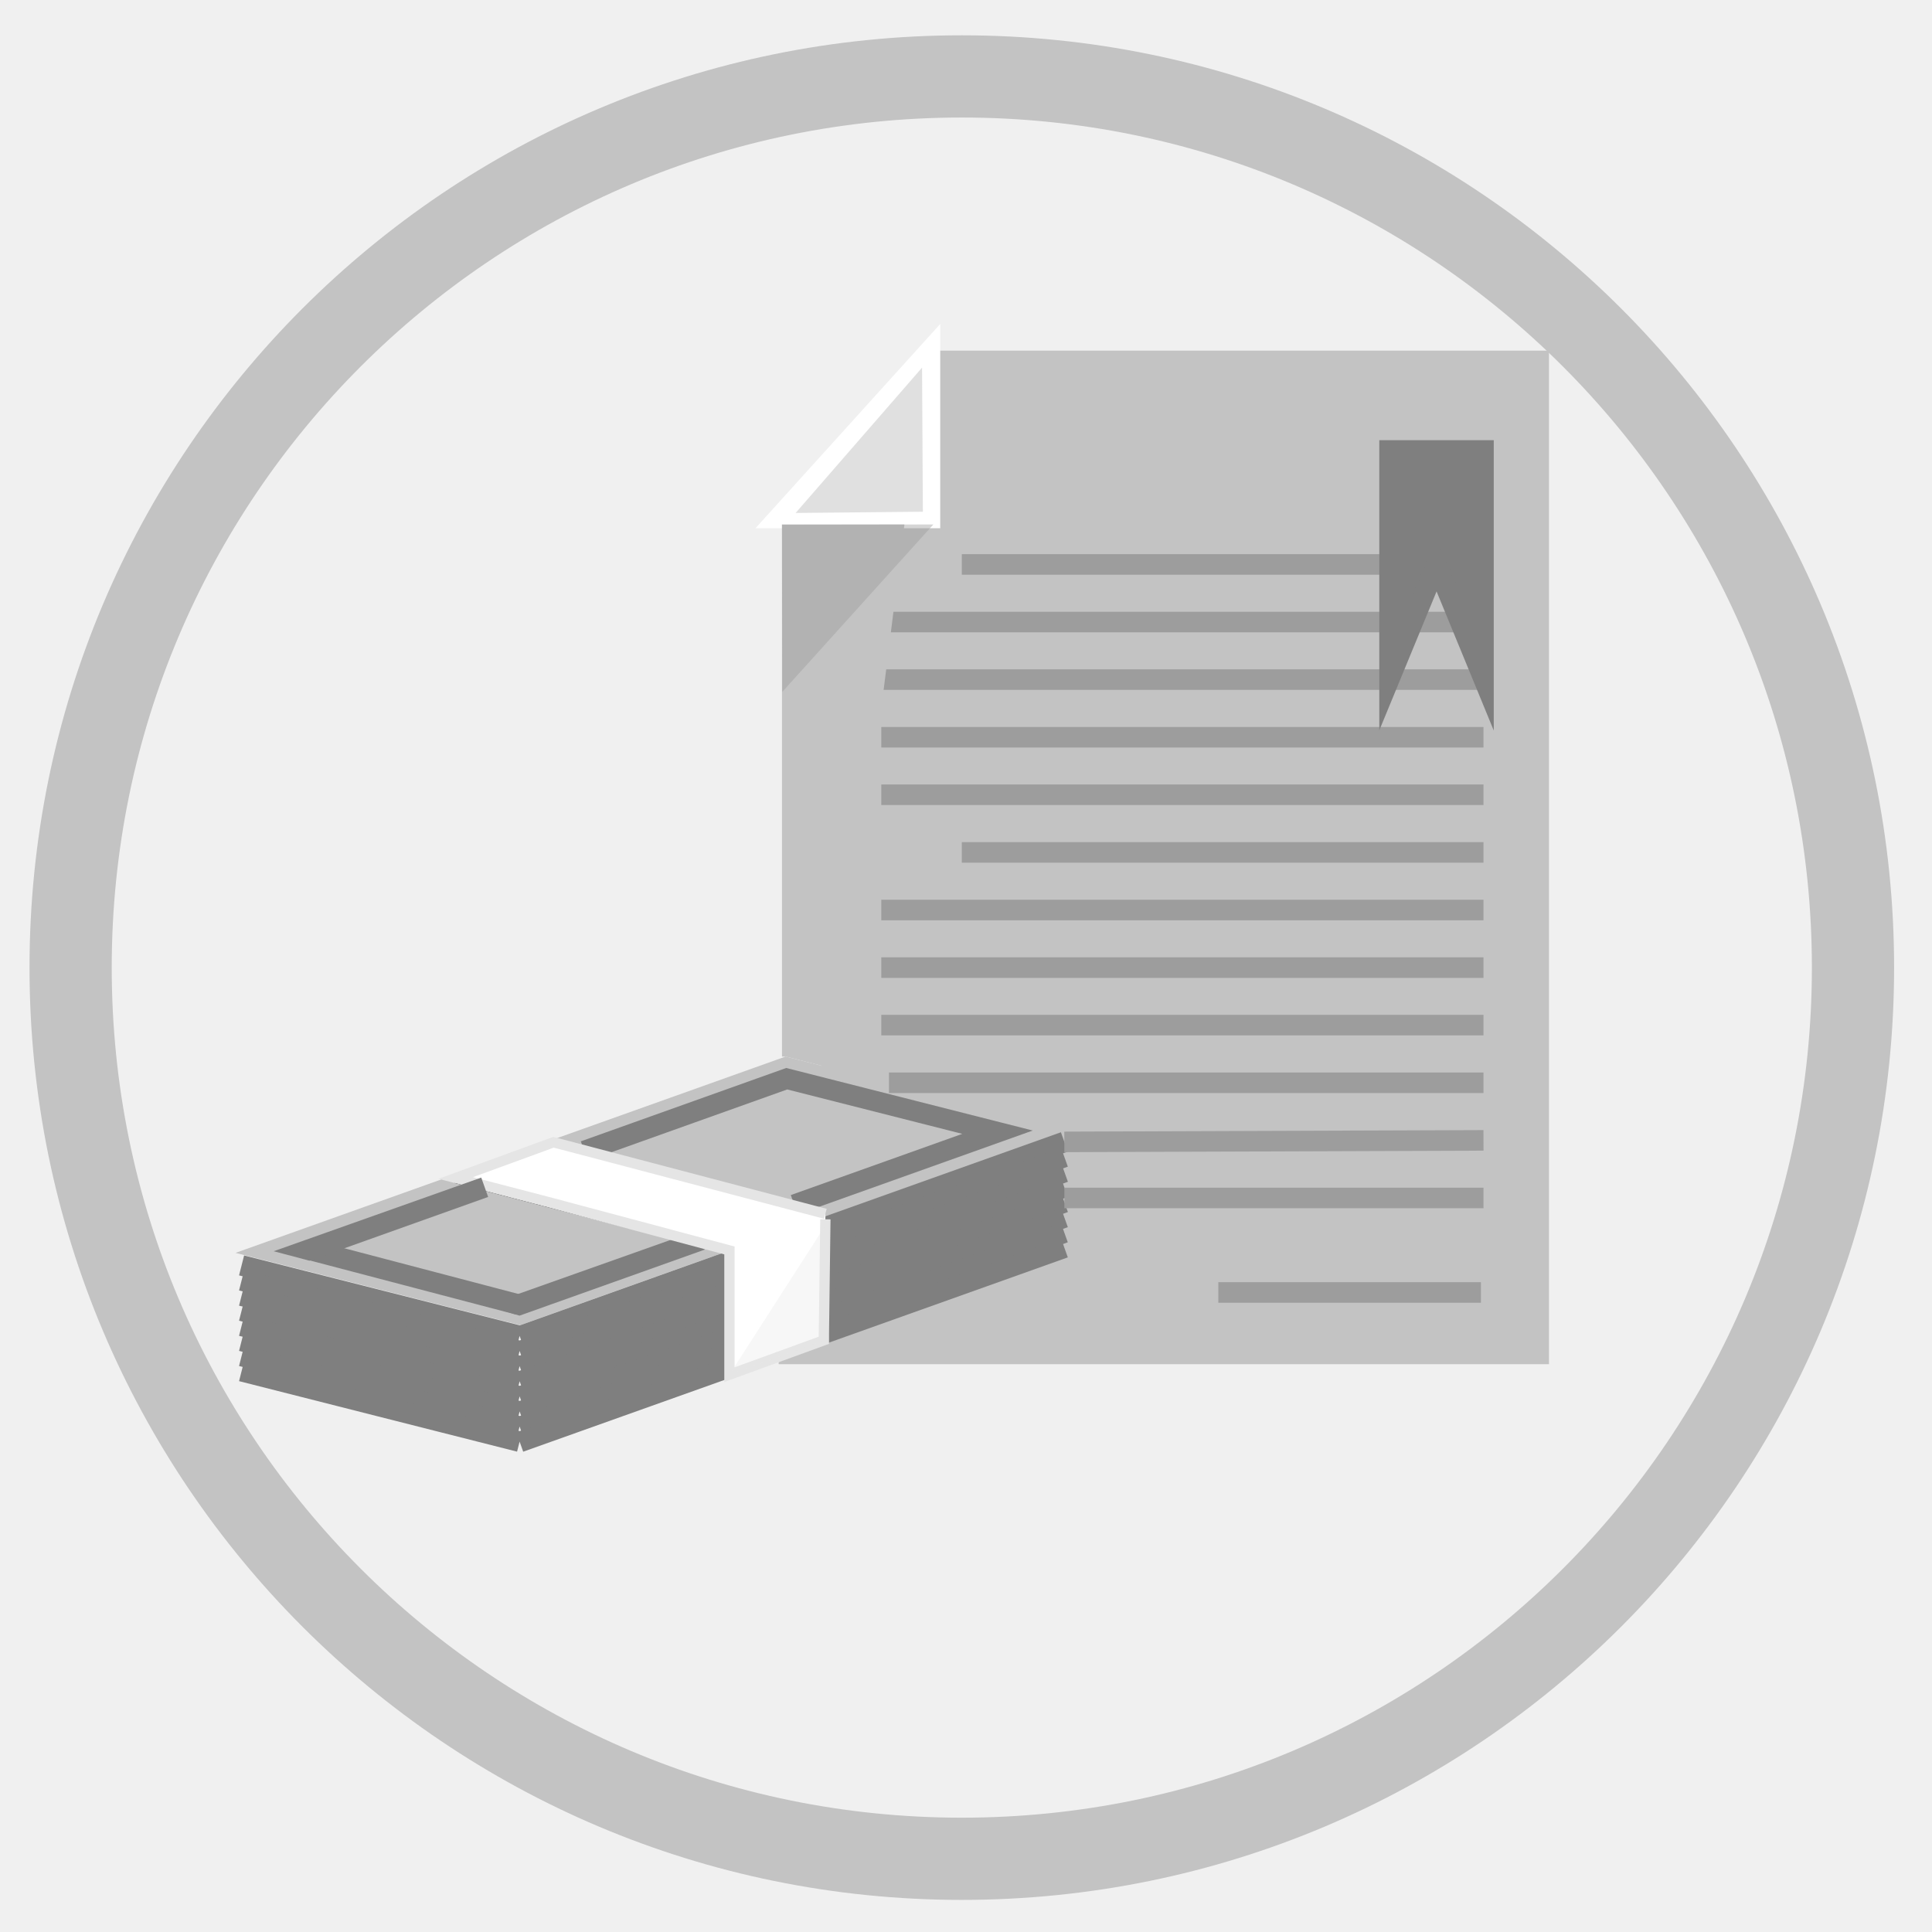
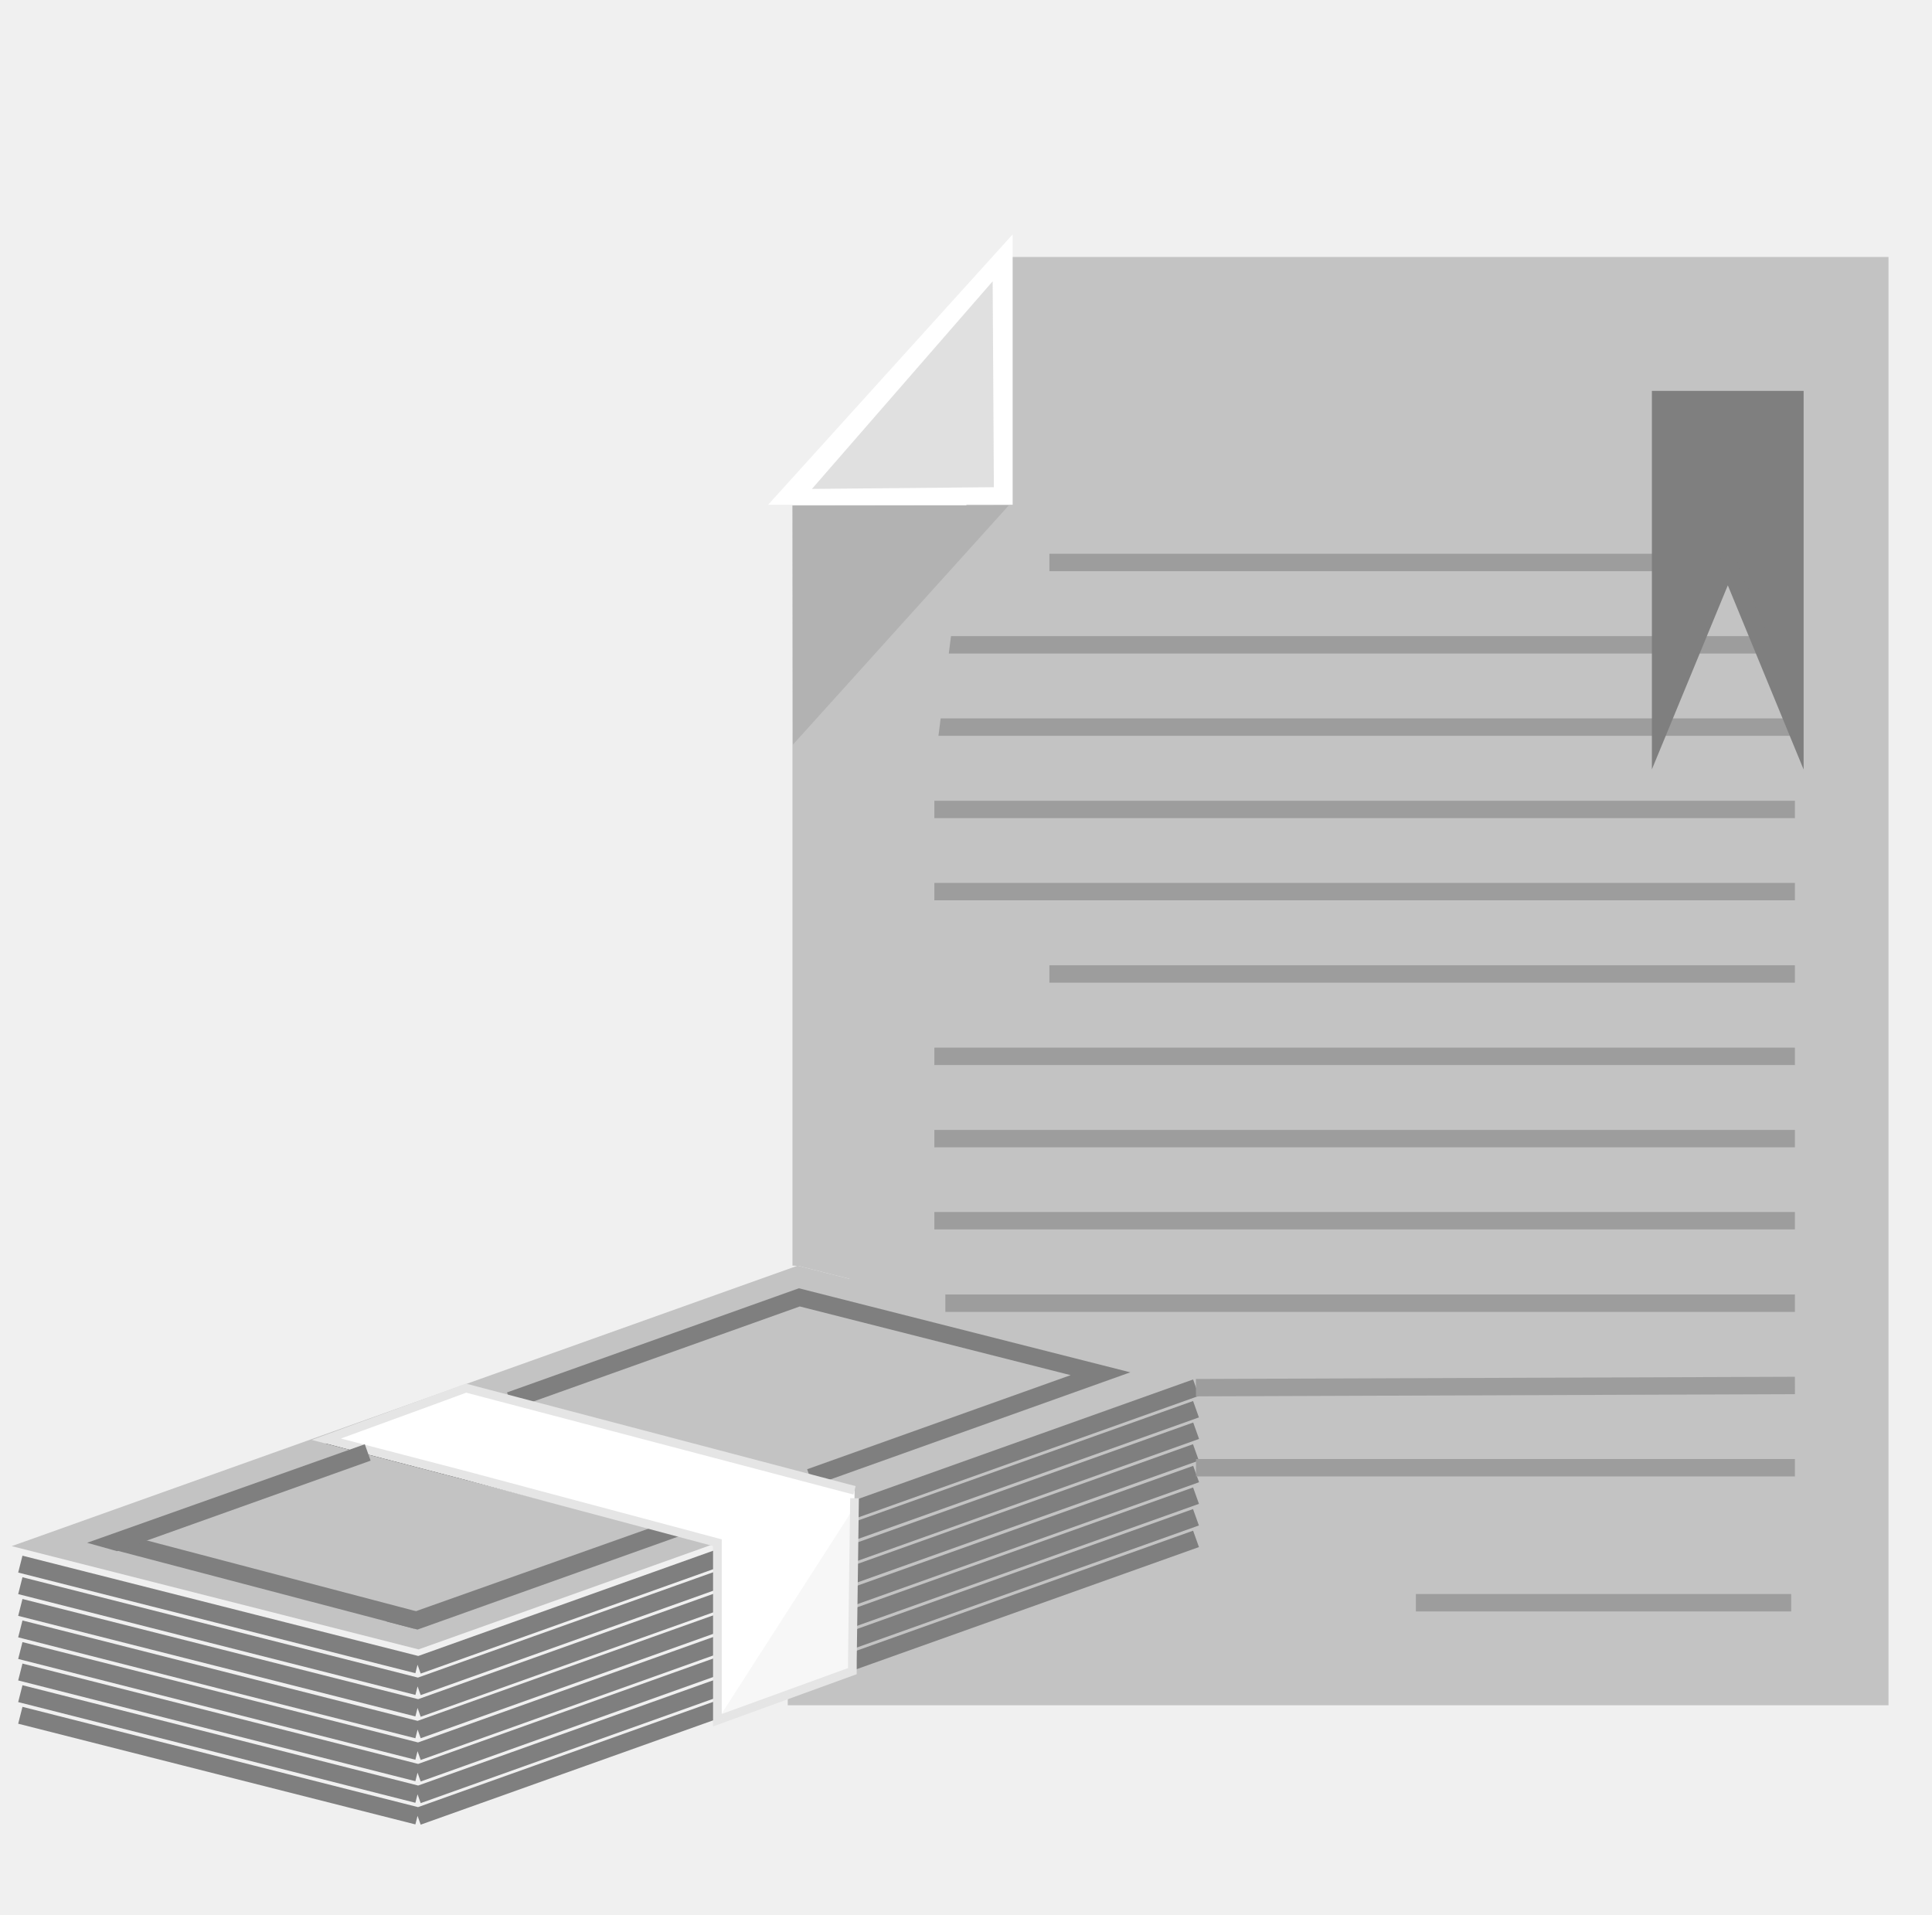
- <svg xmlns="http://www.w3.org/2000/svg" version="1.1" id="Layer_1" x="0px" y="0px" width="47px" height="47px" viewBox="18.167 13.25 47 47" enable-background="new 18.167 13.25 47 47" xml:space="preserve">
-   <polyline fill="#C3C3C3" points="40.79,21.78 55.849,21.78 55.849,46.437 51.558,46.437 37.109,46.437 37.109,46.124 " />
-   <line fill="none" x1="37.109" y1="25.85" x2="37.109" y2="38.952" />
+ <svg xmlns="http://www.w3.org/2000/svg" version="1.1" id="Layer_1" x="0px" y="0px" width="55.5px" height="55px" viewBox="0 -8 55.5 55" enable-background="new 0 -8 55.5 55" xml:space="preserve">
+   <polyline fill="#C3C3C3" points="28.84,-0.617 54.25,-0.617 54.25,40.987 47.009,40.987 22.629,40.987 22.629,40.459 " />
+   <line fill="none" x1="22.629" y1="6.25" x2="22.629" y2="28.357" />
  <g>
    <path fill="none" stroke="#000000" stroke-miterlimit="10" d="M264.043,54.167" />
    <path fill="none" stroke="#000000" stroke-miterlimit="10" d="M264.043,58.07" />
    <path fill="none" stroke="#000000" stroke-miterlimit="10" d="M264.043,61.977" />
    <path fill="none" stroke="#000000" stroke-miterlimit="10" d="M264.043,65.881" />
    <path fill="none" stroke="#000000" stroke-miterlimit="10" d="M264.043,69.786" />
    <path fill="none" stroke="#000000" stroke-miterlimit="10" d="M264.043,73.689" />
    <path fill="none" stroke="#000000" stroke-miterlimit="10" d="M264.043,77.596" />
    <path fill="none" stroke="#000000" stroke-miterlimit="10" d="M264.043,81.5" />
  </g>
  <g>
    <g enable-background="new    ">
      <g>
-         <path fill="#FFFFFF" stroke="#000000" stroke-width="0.25" stroke-miterlimit="10" d="M35.604,41.719" />
+         <path fill="#FFFFFF" stroke="#000000" stroke-width="0.25" stroke-miterlimit="10" d="M20.088,33.024" />
      </g>
      <g>
-         <path fill="#FFFFFF" stroke="#000000" stroke-width="0.25" stroke-miterlimit="10" d="M35.653,41.673" />
-         <path fill="none" stroke="#000000" stroke-width="0.25" stroke-miterlimit="10" d="M42.323,42.912" />
-         <path fill="#FFFFFF" stroke="#000000" stroke-width="0.25" stroke-miterlimit="10" d="M35.653,41.673" />
+         <path fill="#FFFFFF" stroke="#000000" stroke-width="0.25" stroke-miterlimit="10" d="M20.171,32.947" />
+         <path fill="none" stroke="#000000" stroke-width="0.25" stroke-miterlimit="10" d="M31.427,35.039" />
+         <path fill="#FFFFFF" stroke="#000000" stroke-width="0.25" stroke-miterlimit="10" d="M20.171,32.947" />
      </g>
      <g>
-         <path fill="none" stroke="#000000" stroke-width="0.25" stroke-miterlimit="10" d="M24.329,43.114" />
+         <path fill="none" stroke="#000000" stroke-width="0.25" stroke-miterlimit="10" d="M1.064,35.38" />
      </g>
    </g>
  </g>
  <g>
    <g enable-background="new    ">
      <g>
        <g>
-           <polyline fill="#C3C3C3" points="37.293,38.957 44.208,40.709 30.823,45.486 30.808,45.482 23.896,43.729 24.123,43.648       37.281,38.952 37.293,38.957 44.208,40.709 37.293,38.957     " />
+           <polyline fill="#C3C3C3" points="22.939,28.366 34.606,31.321 12.023,39.382 11.998,39.375 0.335,36.415 0.717,36.28       22.918,28.357 22.939,28.366 34.606,31.321 22.939,28.366     " />
        </g>
        <g>
-           <path fill="none" stroke="#000000" stroke-width="0.25" stroke-miterlimit="10" d="M25.671,43.646" />
-           <polygon fill="#7F7F7F" stroke="#7F7F7F" stroke-width="0.5" stroke-miterlimit="10" points="30.799,44.993 30.786,44.989       35.227,43.414     " />
+           <path fill="none" stroke="#000000" stroke-width="0.25" stroke-miterlimit="10" d="M3.329,36.277" />
+           <polygon fill="#7F7F7F" stroke="#7F7F7F" stroke-width="0.5" stroke-miterlimit="10" points="11.982,38.551 11.959,38.545       19.453,35.886     " />
        </g>
        <g>
-           <path fill="#FFFFFF" stroke="#000000" stroke-width="0.25" stroke-miterlimit="10" d="M37.489,42.558" />
+           <path fill="#FFFFFF" stroke="#000000" stroke-width="0.25" stroke-miterlimit="10" d="M23.271,34.442" />
        </g>
        <g>
-           <path fill="#FFFFFF" stroke="#000000" stroke-width="0.25" stroke-miterlimit="10" d="M37.472,42.513" />
-           <polyline fill="#C3C3C3" stroke="#7F7F7F" stroke-width="0.5" stroke-miterlimit="10" points="32.381,41.251 37.306,39.492       42.434,40.793 37.489,42.558     " />
+           <path fill="#FFFFFF" stroke="#000000" stroke-width="0.25" stroke-miterlimit="10" d="M23.242,34.366" />
+           <polyline fill="#C3C3C3" stroke="#7F7F7F" stroke-width="0.5" stroke-miterlimit="10" points="14.65,32.235 22.962,29.269       31.613,31.463 23.271,34.442     " />
        </g>
      </g>
    </g>
  </g>
  <g>
-     <path fill="#7F7F7F" stroke="#7F7F7F" stroke-width="0.5" stroke-miterlimit="10" d="M38.155,43.137l5.905-2.107 M30.811,45.758   l5.141-1.835 M24.044,44.034l3.381,0.857l3.382,0.857L24.044,44.034z" />
-     <path fill="#7F7F7F" stroke="#7F7F7F" stroke-width="0.5" stroke-miterlimit="10" d="M38.163,43.5l5.897-2.104 M30.811,46.124   l5.147-1.836 M24.044,44.401l3.381,0.859l3.382,0.857L24.044,44.401z" />
-     <path fill="#7F7F7F" stroke="#7F7F7F" stroke-width="0.5" stroke-miterlimit="10" d="M38.154,43.872l5.908-2.108 M30.811,46.493   l5.142-1.835 M24.044,44.771l3.381,0.856l3.382,0.857L24.044,44.771z" />
-     <path fill="#7F7F7F" stroke="#7F7F7F" stroke-width="0.5" stroke-miterlimit="10" d="M38.145,44.242l5.914-2.109 M30.811,46.86   l5.158-1.842 M24.044,45.137l3.381,0.861l3.382,0.857L24.044,45.137z" />
-     <path fill="#7F7F7F" stroke="#7F7F7F" stroke-width="0.5" stroke-miterlimit="10" d="M38.13,44.616l5.932-2.116 M30.811,47.228   l5.147-1.837 M24.044,45.505l3.381,0.857l3.382,0.859L24.044,45.505z" />
-     <path fill="#7F7F7F" stroke="#7F7F7F" stroke-width="0.5" stroke-miterlimit="10" d="M38.146,44.979l5.914-2.111 M30.811,47.595   l5.148-1.838 M24.044,45.871l3.381,0.859l3.382,0.857L24.044,45.871z" />
-     <path fill="#7F7F7F" stroke="#7F7F7F" stroke-width="0.5" stroke-miterlimit="10" d="M38.146,45.345l5.913-2.109 M30.811,47.963   l5.149-1.837 M24.044,46.239l3.381,0.857l3.382,0.858L24.044,46.239z" />
-     <path fill="#7F7F7F" stroke="#7F7F7F" stroke-width="0.5" stroke-miterlimit="10" d="M38.155,45.71l5.905-2.107 M35.991,46.481   l2.164-0.771 M30.811,48.33l5.18-1.847 M24.044,46.607l3.381,0.858l3.382,0.857L24.044,46.607z" />
+     <path fill="#7F7F7F" stroke="#7F7F7F" stroke-width="0.5" stroke-miterlimit="10" d="M24.393,35.418l9.965-3.555 M12.001,39.841   l8.675-3.096 M0.584,36.932l5.704,1.445l5.706,1.446L0.584,36.932z" />
+     <path fill="#7F7F7F" stroke="#7F7F7F" stroke-width="0.5" stroke-miterlimit="10" d="M24.407,36.03l9.95-3.548 M12.001,40.459   l8.685-3.099 M0.584,37.551L6.289,39l5.706,1.447L0.584,37.551z" />
+     <path fill="#7F7F7F" stroke="#7F7F7F" stroke-width="0.5" stroke-miterlimit="10" d="M24.393,36.659l9.968-3.559 M12.001,41.081   l8.676-3.096 M0.584,38.176l5.704,1.444l5.706,1.445L0.584,38.176z" />
+     <path fill="#7F7F7F" stroke="#7F7F7F" stroke-width="0.5" stroke-miterlimit="10" d="M24.376,37.283l9.979-3.56 M12.001,41.698   l8.704-3.106 M0.584,38.793l5.704,1.454l5.706,1.445L0.584,38.793z" />
+     <path fill="#7F7F7F" stroke="#7F7F7F" stroke-width="0.5" stroke-miterlimit="10" d="M24.352,37.915l10.009-3.571 M12.001,42.323   l8.685-3.103 M0.584,39.414l5.704,1.445l5.706,1.45L0.584,39.414z" />
+     <path fill="#7F7F7F" stroke="#7F7F7F" stroke-width="0.5" stroke-miterlimit="10" d="M24.38,38.525l9.978-3.56 M12.001,42.941   l8.687-3.103 M0.584,40.031l5.704,1.449l5.706,1.445L0.584,40.031z" />
+     <path fill="#7F7F7F" stroke="#7F7F7F" stroke-width="0.5" stroke-miterlimit="10" d="M24.38,39.146l9.976-3.56 M12.001,43.562   l8.688-3.099 M0.584,40.653l5.704,1.444l5.706,1.449L0.584,40.653z" />
+     <path fill="#7F7F7F" stroke="#7F7F7F" stroke-width="0.5" stroke-miterlimit="10" d="M24.393,39.761l9.965-3.554 M20.743,41.06   l3.65-1.299 M12.001,44.181l8.741-3.118 M0.584,41.274l5.704,1.447l5.706,1.446L0.584,41.274z" />
  </g>
  <g>
-     <line fill="none" stroke="#000000" stroke-width="0.25" stroke-miterlimit="10" x1="35.947" y1="43.648" x2="29.253" y2="41.907" />
+     <line fill="none" stroke="#000000" stroke-width="0.25" stroke-miterlimit="10" x1="20.668" y1="36.28" x2="9.374" y2="33.344" />
  </g>
  <g>
-     <polyline fill="#FFFFFF" stroke="#E5E5E5" stroke-width="0.25" stroke-miterlimit="10" points="38.246,42.778 38.01,42.716    32.238,41.197 31.631,41.038 31.236,41.183 29.253,41.907 31.581,42.513 35.912,43.67 35.912,46.692 38.21,45.855 38.21,45.674    38.246,42.912  " />
+     <polyline fill="#FFFFFF" stroke="#E5E5E5" stroke-width="0.25" stroke-miterlimit="10" points="24.548,34.812 24.148,34.707    14.411,32.145 13.386,31.876 12.72,32.122 9.374,33.344 13.301,34.366 20.609,36.317 20.609,41.416 24.486,40.006 24.486,39.699    24.548,35.039  " />
  </g>
  <g>
-     <path fill="none" stroke="#000000" stroke-width="0.25" stroke-miterlimit="10" d="M35.912,43.604" />
-     <path fill="none" stroke="#000000" stroke-width="0.25" stroke-miterlimit="10" d="M35.912,46.493" />
+     <path fill="none" stroke="#000000" stroke-width="0.25" stroke-miterlimit="10" d="M20.609,36.207" />
+     <path fill="none" stroke="#000000" stroke-width="0.25" stroke-miterlimit="10" d="M20.609,41.081" />
  </g>
  <g>
-     <path fill="none" stroke="#000000" stroke-width="0.25" stroke-miterlimit="10" d="M38.21,42.731" />
-     <path fill="none" stroke="#000000" stroke-width="0.25" stroke-miterlimit="10" d="M38.21,45.674" />
+     <path fill="none" stroke="#000000" stroke-width="0.25" stroke-miterlimit="10" d="M24.486,34.733" />
+     <path fill="none" stroke="#000000" stroke-width="0.25" stroke-miterlimit="10" d="M24.486,39.699" />
  </g>
-   <path fill="none" stroke="#000000" stroke-width="0.25" stroke-miterlimit="10" d="M29.042,44.338" />
-   <path fill="none" stroke="#000000" stroke-width="0.25" stroke-miterlimit="10" d="M29.042,44.338" />
+   <path fill="none" stroke="#000000" stroke-width="0.25" stroke-miterlimit="10" d="M9.018,37.444" />
+   <path fill="none" stroke="#000000" stroke-width="0.25" stroke-miterlimit="10" d="M9.018,37.444" />
  <g>
-     <path fill="none" stroke="#000000" stroke-width="0.25" stroke-miterlimit="10" d="M29.088,44.292" />
+     <path fill="none" stroke="#000000" stroke-width="0.25" stroke-miterlimit="10" d="M9.095,37.367" />
  </g>
-   <path fill="none" stroke="#000000" stroke-width="0.25" stroke-miterlimit="10" d="M29.088,44.292" />
-   <line fill="none" stroke="#7F7F7F" stroke-width="0.5" stroke-miterlimit="10" x1="25.671" y1="43.646" x2="30.786" y2="44.989" />
-   <polygon fill="#7F7F7F" stroke="#7F7F7F" stroke-width="0.5" stroke-miterlimit="10" points="25.686,43.658 25.671,43.654   29.958,42.133 " />
-   <path fill="#FFFFFF" stroke="#000000" stroke-width="0.25" stroke-miterlimit="10" d="M36.377,39.191" />
-   <path fill="#FFFFFF" stroke="#000000" stroke-width="0.25" stroke-miterlimit="10" d="M36.377,46.437" />
-   <line fill="none" stroke="#9D9D9D" stroke-width="0.5" stroke-miterlimit="10" x1="47.805" y1="44.692" x2="54.194" y2="44.692" />
+   <path fill="none" stroke="#000000" stroke-width="0.25" stroke-miterlimit="10" d="M9.095,37.367" />
+   <line fill="none" stroke="#7F7F7F" stroke-width="0.5" stroke-miterlimit="10" x1="3.329" y1="36.277" x2="11.959" y2="38.545" />
+   <polygon fill="#7F7F7F" stroke="#7F7F7F" stroke-width="0.5" stroke-miterlimit="10" points="3.354,36.298 3.329,36.291   10.563,33.724 " />
+   <path fill="#FFFFFF" stroke="#000000" stroke-width="0.25" stroke-miterlimit="10" d="M21.394,28.763" />
+   <path fill="#FFFFFF" stroke="#000000" stroke-width="0.25" stroke-miterlimit="10" d="M21.394,40.987" />
+   <line fill="none" stroke="#9D9D9D" stroke-width="0.5" stroke-miterlimit="10" x1="40.674" y1="38.041" x2="51.455" y2="38.041" />
  <g>
-     <line fill="none" stroke="#9D9D9D" stroke-width="0.5" stroke-miterlimit="10" x1="39.606" y1="29.783" x2="54.256" y2="29.783" />
-     <line fill="none" stroke="#9D9D9D" stroke-width="0.5" stroke-miterlimit="10" x1="41.565" y1="26.981" x2="51.971" y2="26.981" />
-     <line fill="none" stroke="#9D9D9D" stroke-width="0.5" stroke-miterlimit="10" x1="39.606" y1="28.383" x2="51.971" y2="28.383" />
-     <line fill="none" stroke="#9D9D9D" stroke-width="0.5" stroke-miterlimit="10" x1="39.606" y1="31.185" x2="54.256" y2="31.185" />
-     <line fill="none" stroke="#9D9D9D" stroke-width="0.5" stroke-miterlimit="10" x1="39.606" y1="32.584" x2="54.256" y2="32.584" />
-     <line fill="none" stroke="#9D9D9D" stroke-width="0.5" stroke-miterlimit="10" x1="41.565" y1="33.987" x2="54.256" y2="33.987" />
-     <line fill="none" stroke="#9D9D9D" stroke-width="0.5" stroke-miterlimit="10" x1="39.606" y1="35.388" x2="54.256" y2="35.388" />
-     <line fill="none" stroke="#9D9D9D" stroke-width="0.5" stroke-miterlimit="10" x1="39.606" y1="36.789" x2="54.256" y2="36.789" />
-     <line fill="none" stroke="#9D9D9D" stroke-width="0.5" stroke-miterlimit="10" x1="39.606" y1="38.188" x2="54.256" y2="38.188" />
-     <line fill="none" stroke="#9D9D9D" stroke-width="0.5" stroke-miterlimit="10" x1="39.793" y1="39.591" x2="54.256" y2="39.591" />
-     <line fill="none" stroke="#9D9D9D" stroke-width="0.5" stroke-miterlimit="10" x1="44.059" y1="41.029" x2="54.256" y2="40.992" />
-     <line fill="none" stroke="#9D9D9D" stroke-width="0.5" stroke-miterlimit="10" x1="44.06" y1="42.393" x2="54.256" y2="42.393" />
+     <line fill="none" stroke="#9D9D9D" stroke-width="0.5" stroke-miterlimit="10" x1="26.841" y1="12.887" x2="51.562" y2="12.887" />
+     <line fill="none" stroke="#9D9D9D" stroke-width="0.5" stroke-miterlimit="10" x1="30.146" y1="8.158" x2="47.703" y2="8.158" />
+     <line fill="none" stroke="#9D9D9D" stroke-width="0.5" stroke-miterlimit="10" x1="26.841" y1="10.524" x2="47.703" y2="10.524" />
+     <line fill="none" stroke="#9D9D9D" stroke-width="0.5" stroke-miterlimit="10" x1="26.841" y1="15.253" x2="51.562" y2="15.253" />
+     <line fill="none" stroke="#9D9D9D" stroke-width="0.5" stroke-miterlimit="10" x1="26.841" y1="17.613" x2="51.562" y2="17.613" />
+     <line fill="none" stroke="#9D9D9D" stroke-width="0.5" stroke-miterlimit="10" x1="30.146" y1="19.979" x2="51.562" y2="19.979" />
+     <line fill="none" stroke="#9D9D9D" stroke-width="0.5" stroke-miterlimit="10" x1="26.841" y1="22.345" x2="51.562" y2="22.345" />
+     <line fill="none" stroke="#9D9D9D" stroke-width="0.5" stroke-miterlimit="10" x1="26.841" y1="24.709" x2="51.562" y2="24.709" />
+     <line fill="none" stroke="#9D9D9D" stroke-width="0.5" stroke-miterlimit="10" x1="26.841" y1="27.067" x2="51.562" y2="27.067" />
+     <line fill="none" stroke="#9D9D9D" stroke-width="0.5" stroke-miterlimit="10" x1="27.157" y1="29.436" x2="51.562" y2="29.436" />
+     <line fill="none" stroke="#9D9D9D" stroke-width="0.5" stroke-miterlimit="10" x1="34.355" y1="31.863" x2="51.562" y2="31.8" />
+     <line fill="none" stroke="#9D9D9D" stroke-width="0.5" stroke-miterlimit="10" x1="34.357" y1="34.163" x2="51.562" y2="34.163" />
  </g>
-   <line fill="none" stroke="#9D9D9D" stroke-width="0.5" stroke-miterlimit="10" x1="52.537" y1="28.383" x2="53.69" y2="28.383" />
-   <polygon fill="#FFFFFF" stroke="#FFFFFF" stroke-width="0.5" stroke-miterlimit="10" points="37.109,25.85 40.79,25.85 40.79,21.78   " />
-   <path fill="#FFFFFF" stroke="#000000" stroke-width="0.25" stroke-miterlimit="10" d="M37.109,25.699" />
-   <polygon fill="#FFFFFF" points="38.008,43.125 36.075,43.761 36.075,46.23 38.008,45.599 " />
-   <path fill="#C3C3C3" stroke="#FFFFFF" stroke-miterlimit="10" d="M40.266,26.075" />
-   <polyline fill="#C3C3C3" points="40.169,26.009 37.19,26.009 37.19,38.952 37.293,38.957 38.502,39.264 " />
-   <polygon fill="#7F7F7F" stroke="#7F7F7F" stroke-width="0.5" stroke-miterlimit="10" points="51.971,24.208 51.971,29.756   53.115,26.981 54.256,29.756 54.256,24.208 " />
-   <polygon opacity="0.42" fill="#9B9B9B" enable-background="new    " points="40.873,26.009 37.19,26.014 37.197,30.083 " />
-   <line fill="none" x1="37.19" y1="38.952" x2="44.059" y2="40.854" />
-   <path fill="#9B9B9B" d="M35.912,46.692" />
-   <polyline opacity="0.31" fill="#E5E5E5" enable-background="new    " points="35.912,46.692 38.21,43.116 38.21,45.855 " />
-   <path fill="#C3C3C3" d="M53.311,46.437" />
-   <polygon opacity="0.51" fill="#C3C3C3" enable-background="new    " points="40.598,22.193 40.618,25.699 37.522,25.729 " />
-   <circle fill="none" stroke="#C3C3C3" stroke-width="2" stroke-miterlimit="10" cx="41.565" cy="36.789" r="21.68" />
+   <line fill="none" stroke="#9D9D9D" stroke-width="0.5" stroke-miterlimit="10" x1="48.661" y1="10.524" x2="50.604" y2="10.524" />
+   <polygon fill="#FFFFFF" stroke="#FFFFFF" stroke-width="0.5" stroke-miterlimit="10" points="22.629,6.25 28.84,6.25 28.84,-0.617   " />
+   <path fill="#FFFFFF" stroke="#000000" stroke-width="0.25" stroke-miterlimit="10" d="M22.629,5.996" />
+   <polygon fill="#FFFFFF" points="24.145,35.397 20.885,36.471 20.885,40.639 24.145,39.574 " />
+   <path fill="#C3C3C3" stroke="#FFFFFF" stroke-miterlimit="10" d="M27.955,6.63" />
+   <polyline fill="#C3C3C3" points="27.791,6.519 22.765,6.519 22.765,28.357 22.939,28.366 24.979,28.883 " />
+   <polygon fill="#7F7F7F" stroke="#7F7F7F" stroke-width="0.5" stroke-miterlimit="10" points="47.703,3.479 47.703,12.841   49.635,8.158 51.562,12.841 51.562,3.479 " />
+   <polygon opacity="0.42" fill="#9B9B9B" enable-background="new    " points="28.979,6.519 22.765,6.527 22.777,13.393 " />
+   <line fill="none" x1="22.765" y1="28.357" x2="34.355" y2="31.565" />
+   <path fill="#9B9B9B" d="M20.609,41.416" />
+   <polyline opacity="0.31" fill="#E5E5E5" enable-background="new    " points="20.609,41.416 24.486,35.384 24.486,40.006 " />
+   <path fill="#C3C3C3" d="M49.965,40.987" />
+   <polygon opacity="0.51" fill="#C3C3C3" enable-background="new    " points="28.516,0.08 28.551,5.996 23.324,6.045 " />
</svg>
